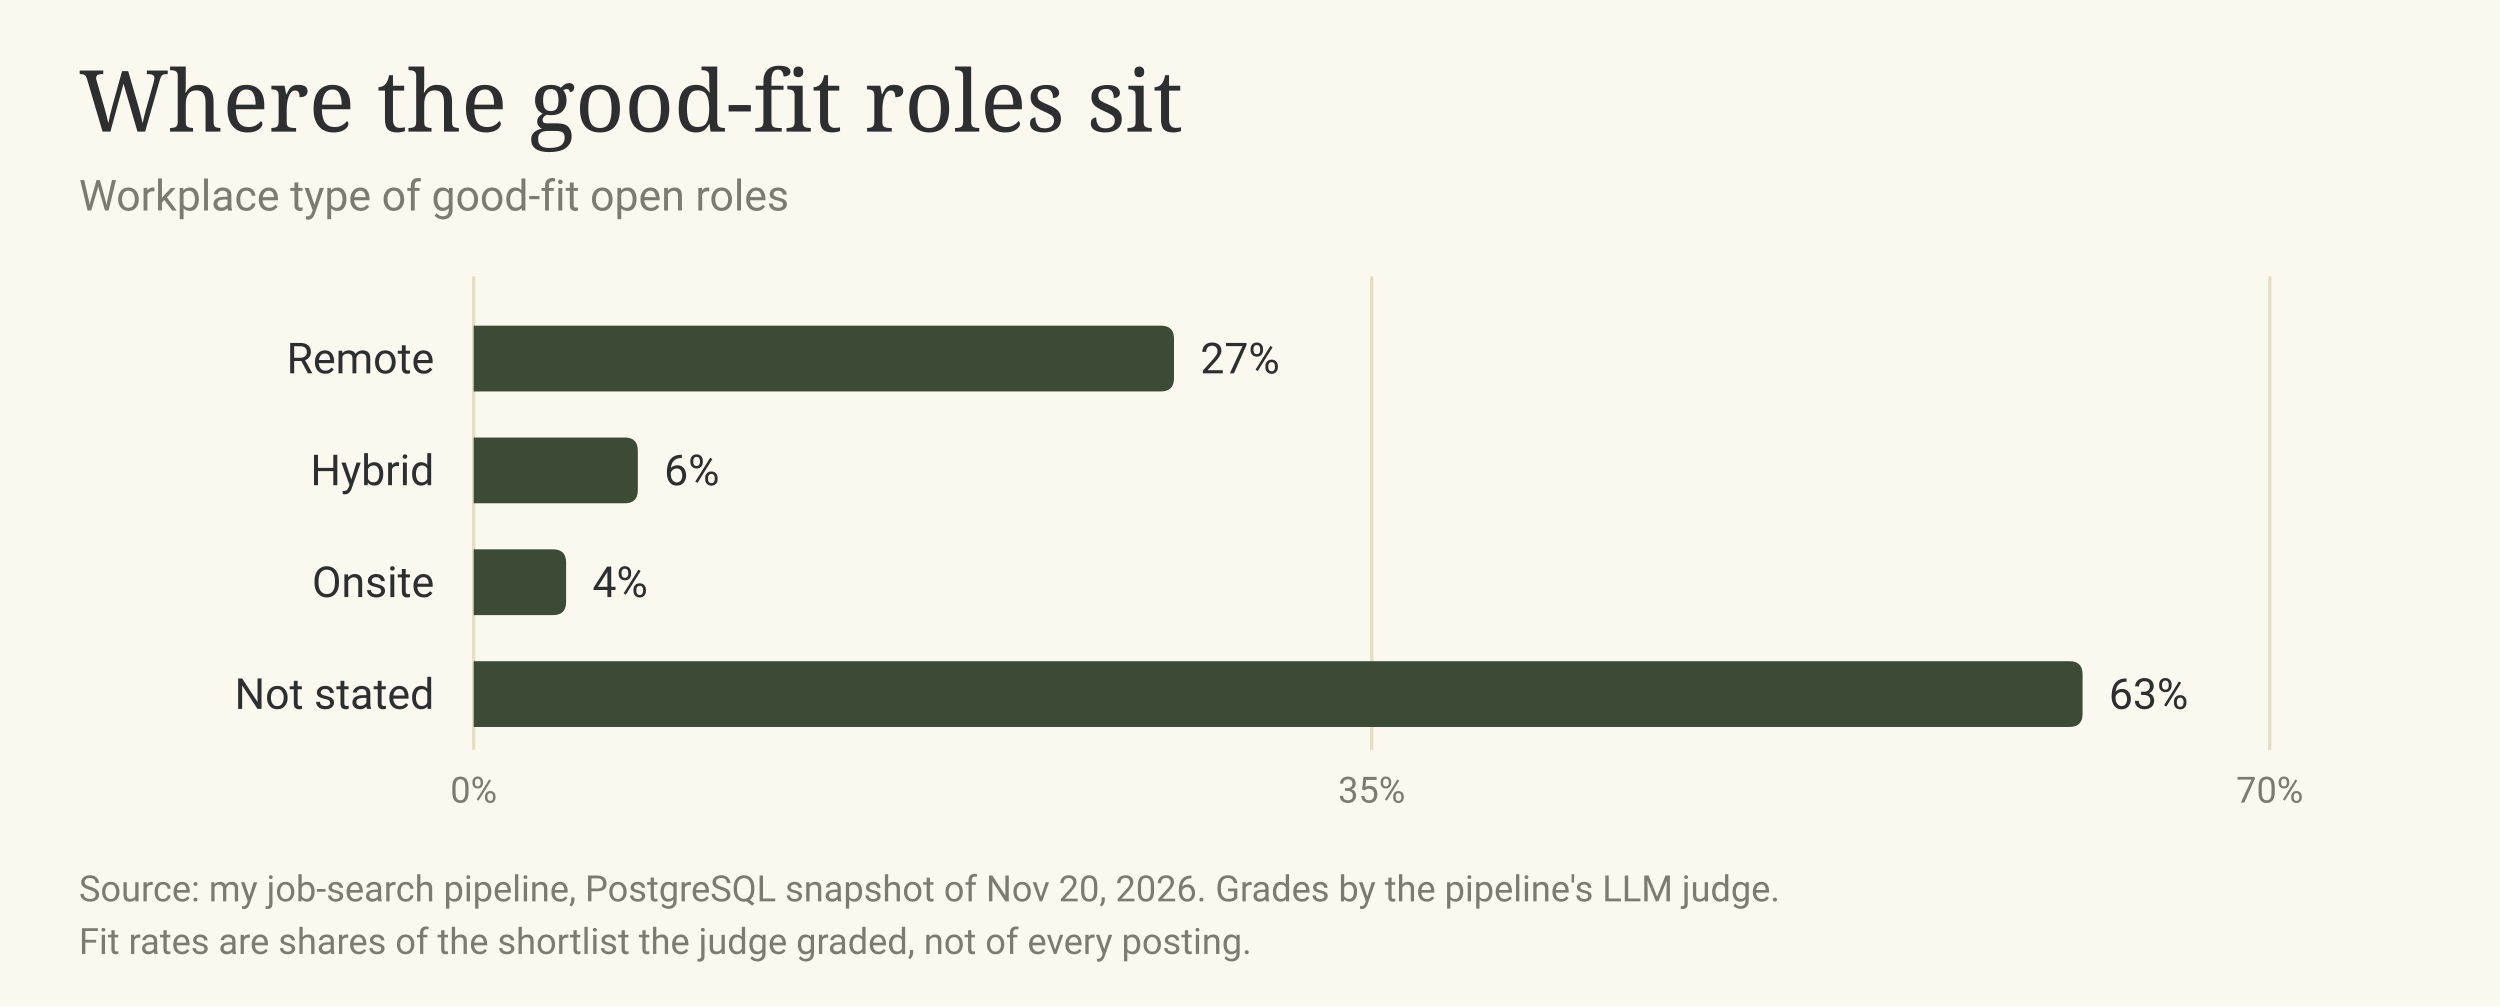
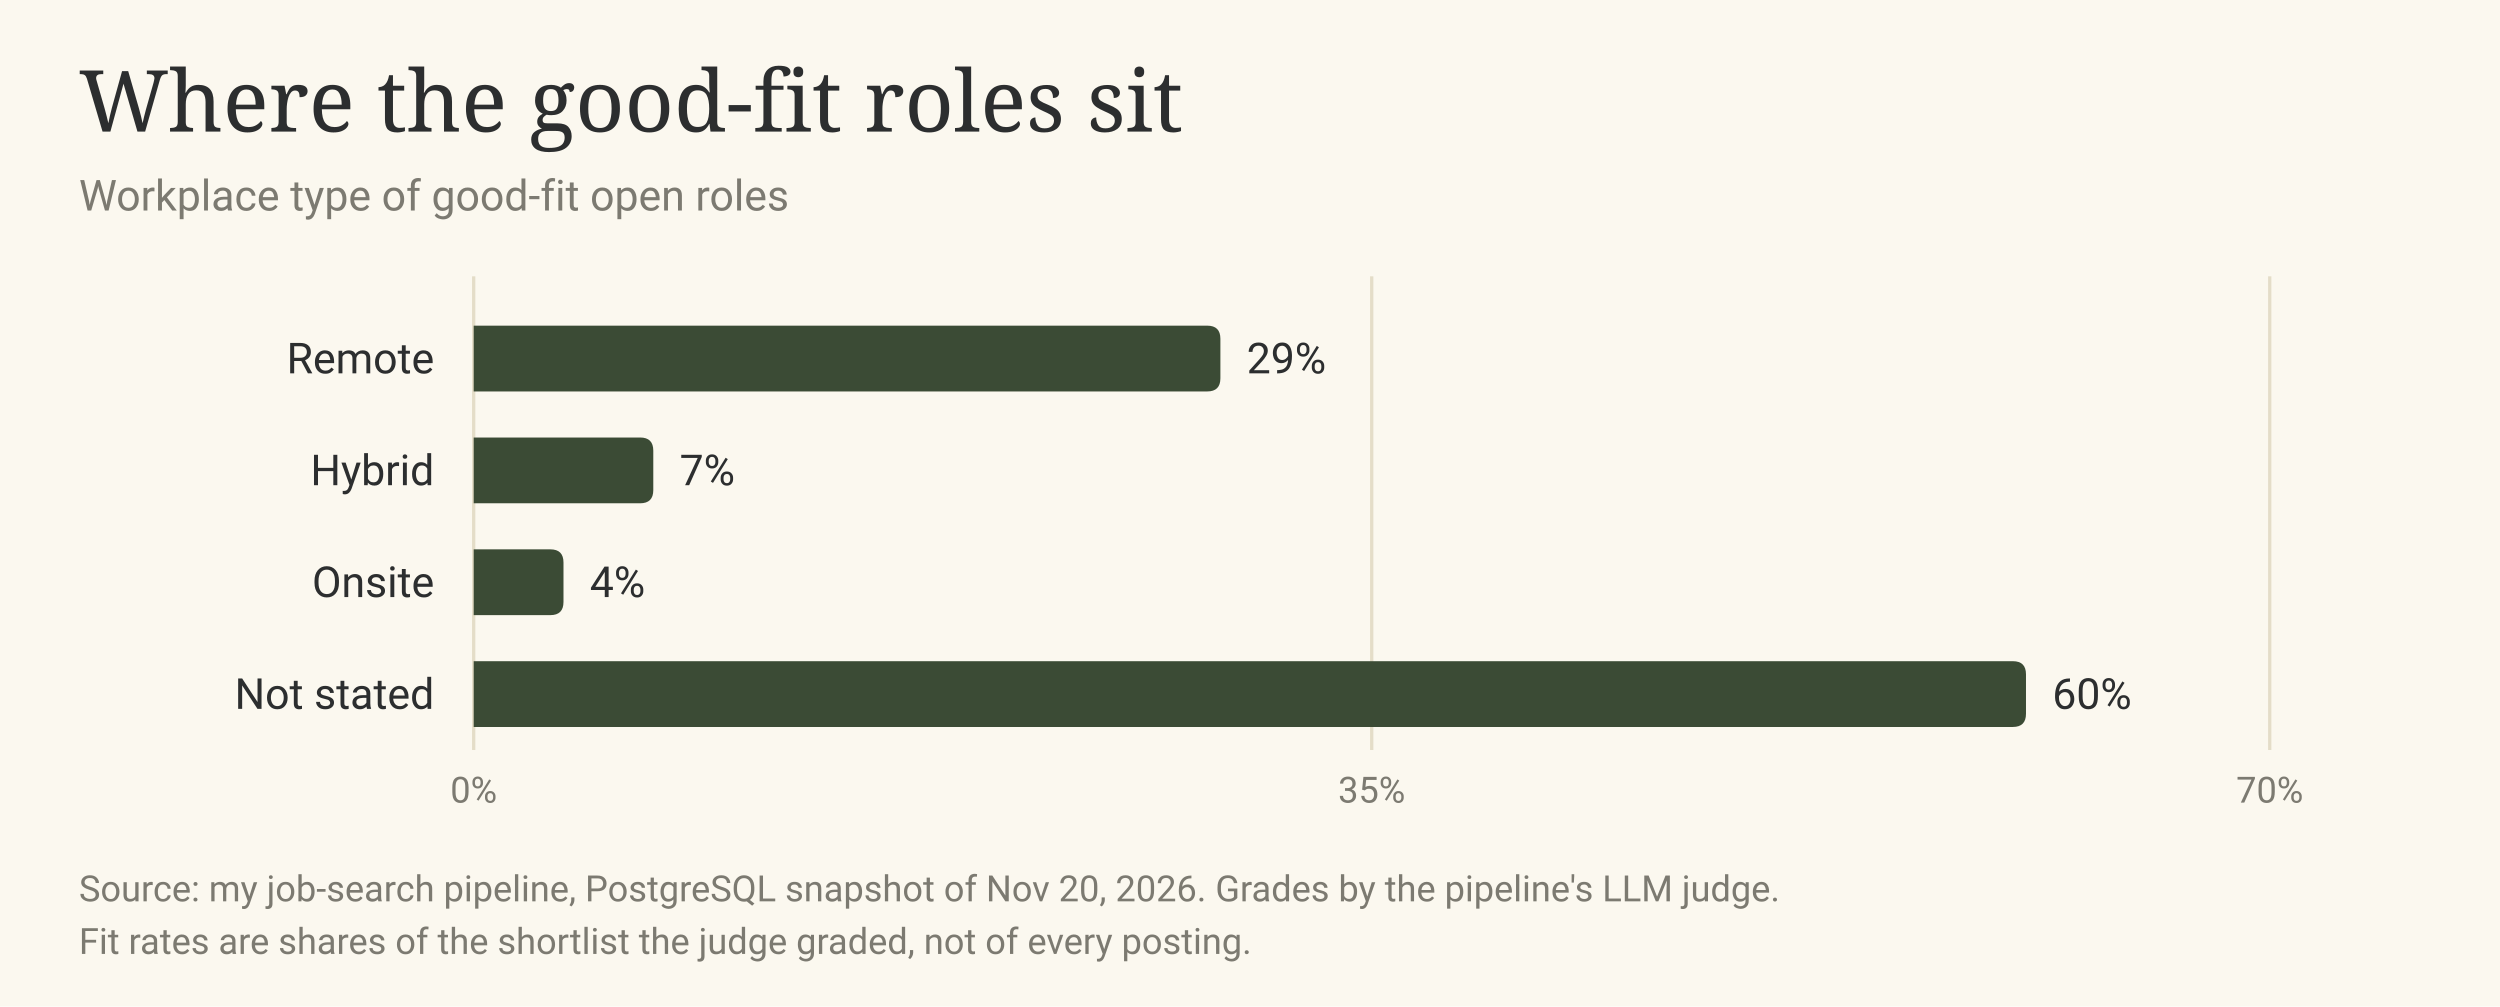
<svg xmlns="http://www.w3.org/2000/svg" viewBox="0 0 760 306" width="760" height="306" role="img" aria-labelledby="t d">
  <rect width="760" height="306" fill="#fbf8ef" />
  <text x="24" y="40" font-family="'Instrument Serif', 'Iowan Old Style', Georgia, serif" font-size="26" fill="#2c2e2f">Where the good-fit roles sit</text>
  <text x="24" y="64" font-family="-apple-system, BlinkMacSystemFont, 'Segoe UI', Roboto, Inter, sans-serif" font-size="13" fill="#7c7a71">Workplace type of good-fit open roles</text>
  <line x1="144.0" y1="84" x2="144.0" y2="228" stroke="#e4ddc8" stroke-width="1" />
  <text x="144.0" y="244" text-anchor="middle" font-family="-apple-system, BlinkMacSystemFont, 'Segoe UI', Roboto, Inter, sans-serif" font-size="11" fill="#7c7a71">0%</text>
  <line x1="417.0" y1="84" x2="417.0" y2="228" stroke="#e4ddc8" stroke-width="1" />
  <text x="417.0" y="244" text-anchor="middle" font-family="-apple-system, BlinkMacSystemFont, 'Segoe UI', Roboto, Inter, sans-serif" font-size="11" fill="#7c7a71">35%</text>
  <line x1="690.0" y1="84" x2="690.0" y2="228" stroke="#e4ddc8" stroke-width="1" />
  <text x="690.0" y="244" text-anchor="middle" font-family="-apple-system, BlinkMacSystemFont, 'Segoe UI', Roboto, Inter, sans-serif" font-size="11" fill="#7c7a71">70%</text>
  <g>
    <text x="132" y="113.5" text-anchor="end" font-family="-apple-system, BlinkMacSystemFont, 'Segoe UI', Roboto, Inter, sans-serif" font-size="13" fill="#2c2e2f">Remote</text>
-     <path d="M144.0,99.0H352.9Q356.9,99.0 356.9,103.0V115.0Q356.9,119.0 352.9,119.0H144.0Z" fill="#3b4b35" />
-     <text x="364.9" y="113.5" font-family="-apple-system, BlinkMacSystemFont, 'Segoe UI', Roboto, Inter, sans-serif" font-size="13" fill="#2c2e2f">27%</text>
+     <path d="M144.0,99.0H367.0Q371.0,99.0 371.0,103.0V115.0Q371.0,119.0 367.0,119.0H144.0Z" fill="#3b4b35" />
+     <text x="379.0" y="113.5" font-family="-apple-system, BlinkMacSystemFont, 'Segoe UI', Roboto, Inter, sans-serif" font-size="13" fill="#2c2e2f">29%</text>
  </g>
  <g>
    <text x="132" y="147.5" text-anchor="end" font-family="-apple-system, BlinkMacSystemFont, 'Segoe UI', Roboto, Inter, sans-serif" font-size="13" fill="#2c2e2f">Hybrid</text>
-     <path d="M144.0,133.0H189.9Q193.9,133.0 193.9,137.0V149.0Q193.9,153.0 189.9,153.0H144.0Z" fill="#3b4b35" />
-     <text x="201.9" y="147.5" font-family="-apple-system, BlinkMacSystemFont, 'Segoe UI', Roboto, Inter, sans-serif" font-size="13" fill="#2c2e2f">6%</text>
+     <path d="M144.0,133.0H194.6Q198.6,133.0 198.6,137.0V149.0Q198.6,153.0 194.6,153.0H144.0Z" fill="#3b4b35" />
+     <text x="206.6" y="147.5" font-family="-apple-system, BlinkMacSystemFont, 'Segoe UI', Roboto, Inter, sans-serif" font-size="13" fill="#2c2e2f">7%</text>
  </g>
  <g>
    <text x="132" y="181.5" text-anchor="end" font-family="-apple-system, BlinkMacSystemFont, 'Segoe UI', Roboto, Inter, sans-serif" font-size="13" fill="#2c2e2f">Onsite</text>
-     <path d="M144.0,167.0H168.1Q172.1,167.0 172.1,171.0V183.0Q172.1,187.0 168.1,187.0H144.0Z" fill="#3b4b35" />
-     <text x="180.1" y="181.5" font-family="-apple-system, BlinkMacSystemFont, 'Segoe UI', Roboto, Inter, sans-serif" font-size="13" fill="#2c2e2f">4%</text>
+     <path d="M144.0,167.0H167.3Q171.3,167.0 171.3,171.0V183.0Q171.3,187.0 167.3,187.0H144.0Z" fill="#3b4b35" />
+     <text x="179.3" y="181.5" font-family="-apple-system, BlinkMacSystemFont, 'Segoe UI', Roboto, Inter, sans-serif" font-size="13" fill="#2c2e2f">4%</text>
  </g>
  <g>
    <text x="132" y="215.5" text-anchor="end" font-family="-apple-system, BlinkMacSystemFont, 'Segoe UI', Roboto, Inter, sans-serif" font-size="13" fill="#2c2e2f">Not stated</text>
-     <path d="M144.0,201.0H629.1Q633.1,201.0 633.1,205.0V217.0Q633.1,221.0 629.1,221.0H144.0Z" fill="#3b4b35" />
-     <text x="641.1" y="215.5" font-family="-apple-system, BlinkMacSystemFont, 'Segoe UI', Roboto, Inter, sans-serif" font-size="13" fill="#2c2e2f">63%</text>
+     <path d="M144.0,201.0H611.9Q615.9,201.0 615.9,205.0V217.0Q615.9,221.0 611.9,221.0H144.0Z" fill="#3b4b35" />
+     <text x="623.9" y="215.5" font-family="-apple-system, BlinkMacSystemFont, 'Segoe UI', Roboto, Inter, sans-serif" font-size="13" fill="#2c2e2f">60%</text>
  </g>
  <text x="24" y="274" font-family="-apple-system, BlinkMacSystemFont, 'Segoe UI', Roboto, Inter, sans-serif" font-size="11" fill="#7c7a71">Source: my job-search pipeline, PostgreSQL snapshot of Nov 20, 2026. Grades by the pipeline's LLM judge.</text>
  <text x="24" y="290" font-family="-apple-system, BlinkMacSystemFont, 'Segoe UI', Roboto, Inter, sans-serif" font-size="11" fill="#7c7a71">Fit rates are shares of the shortlist the judge graded, not of every posting.</text>
</svg>
